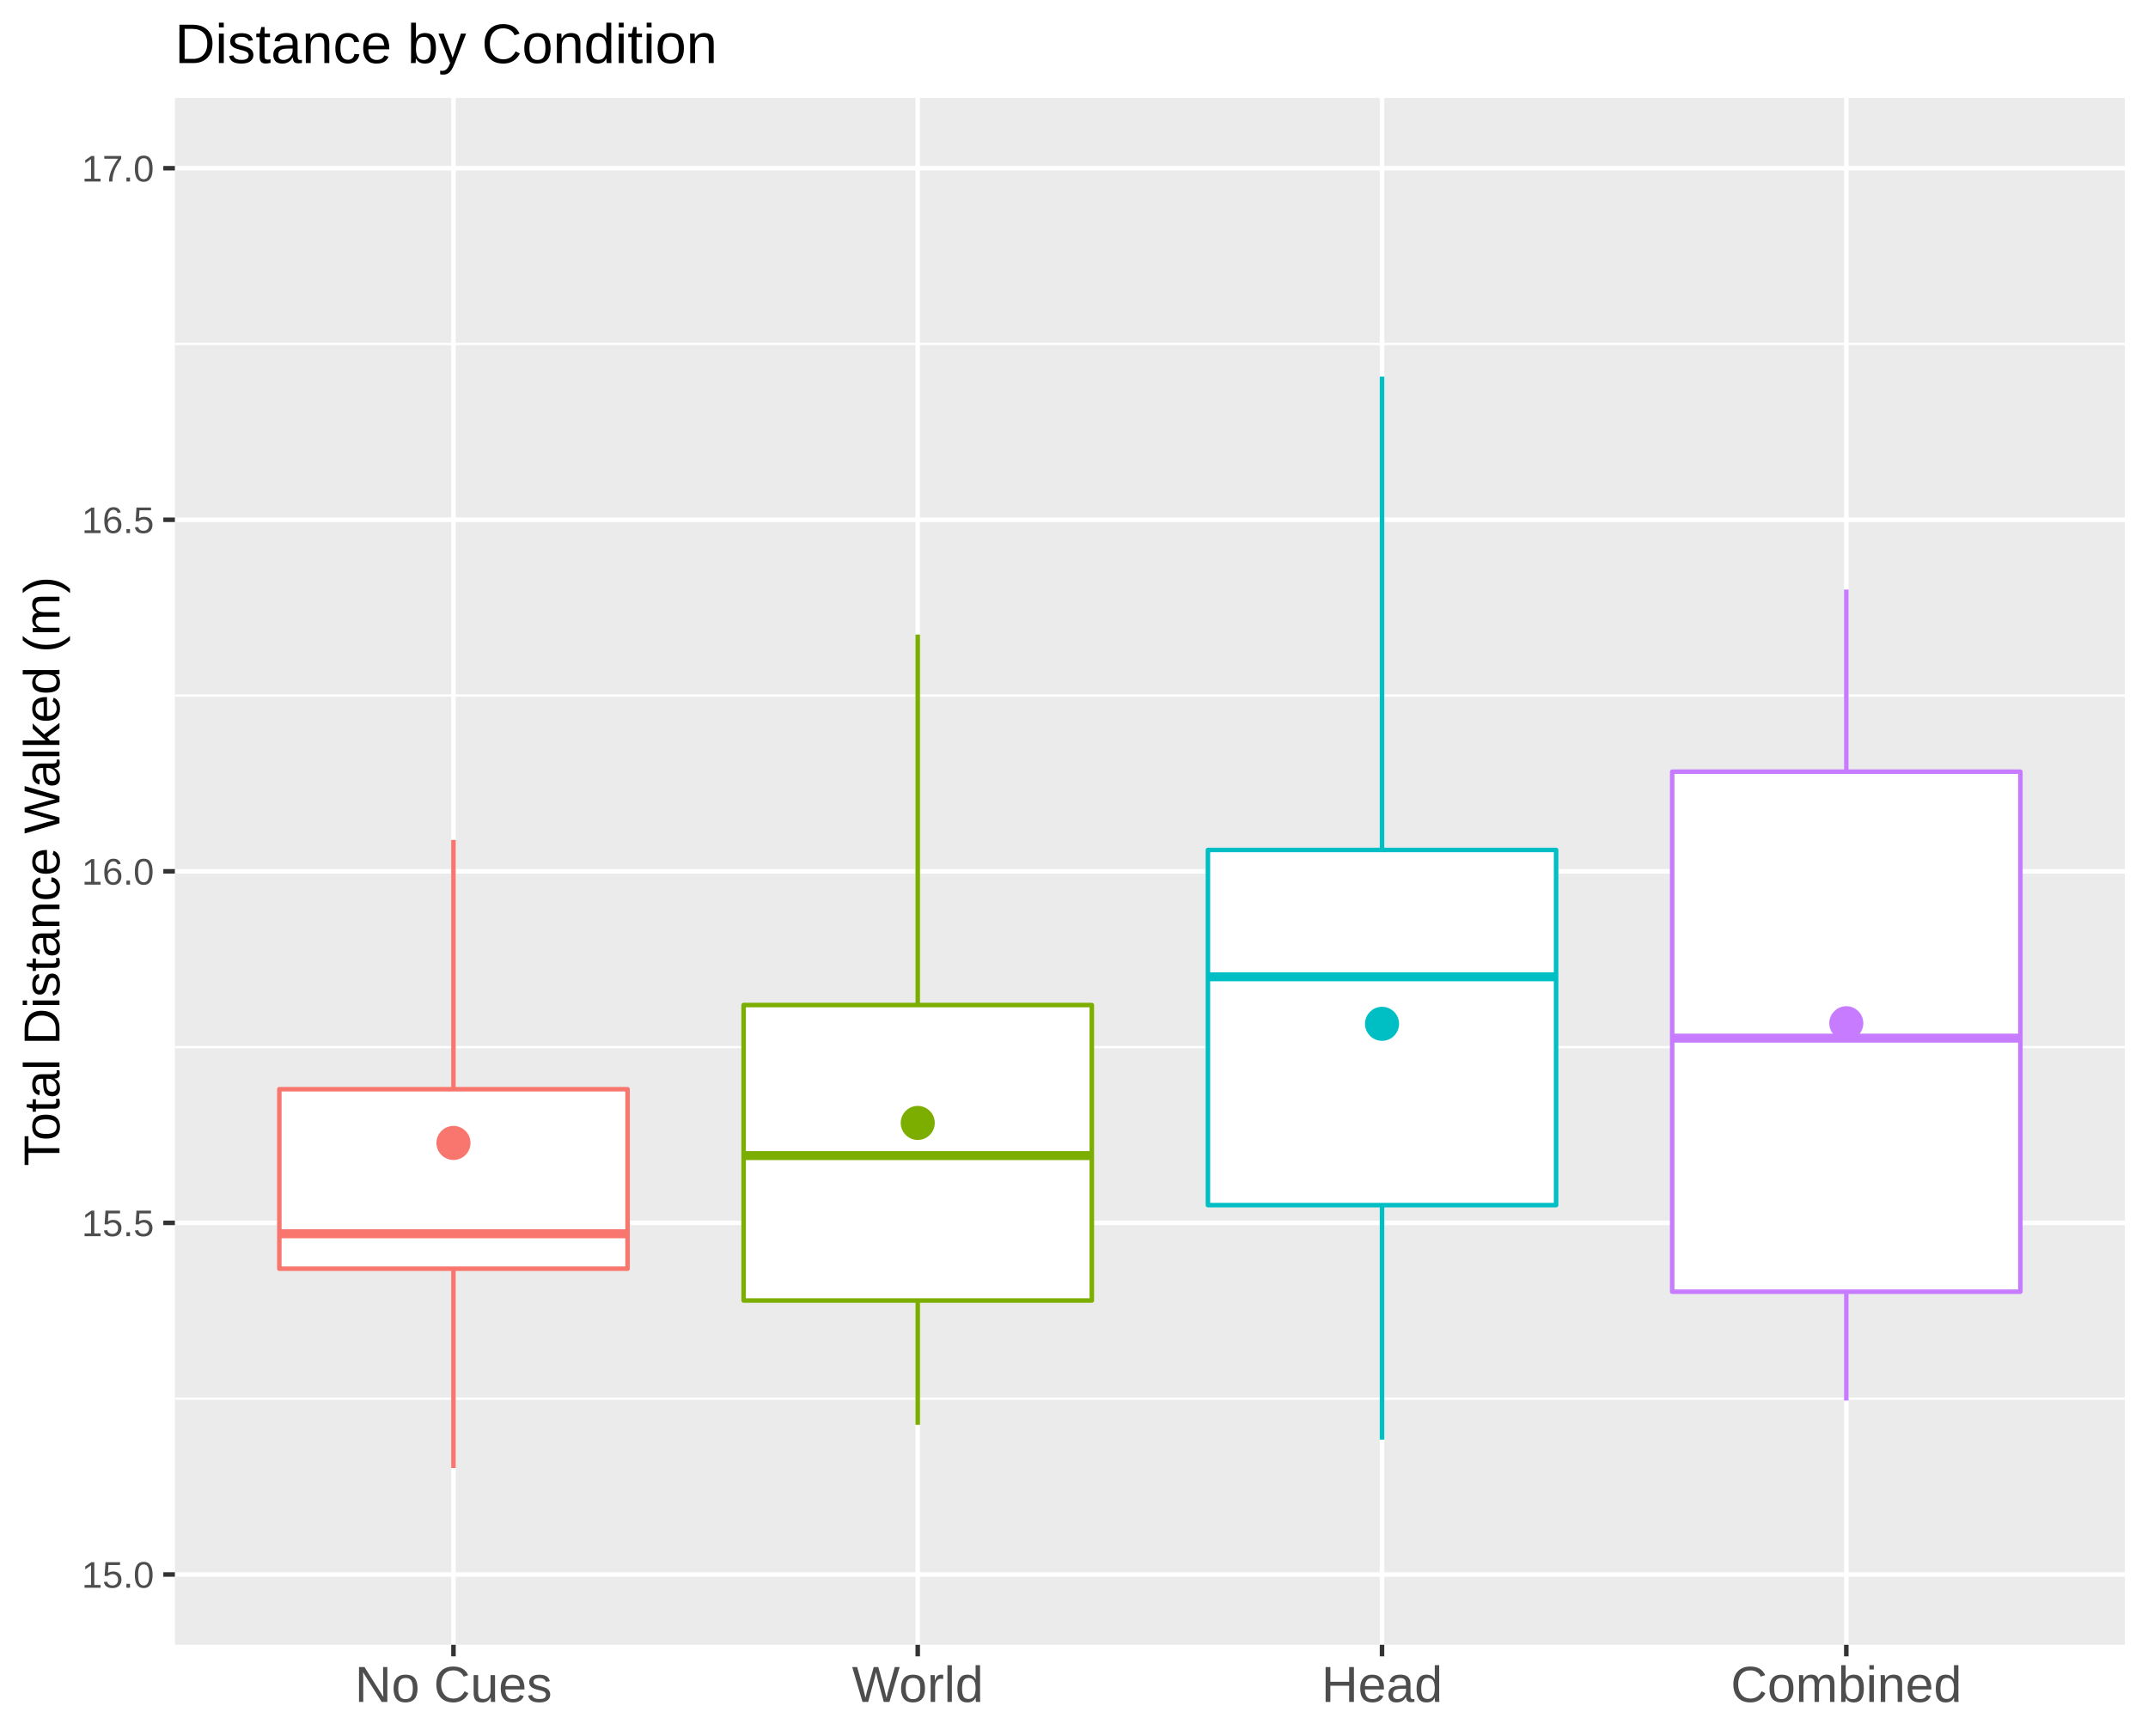
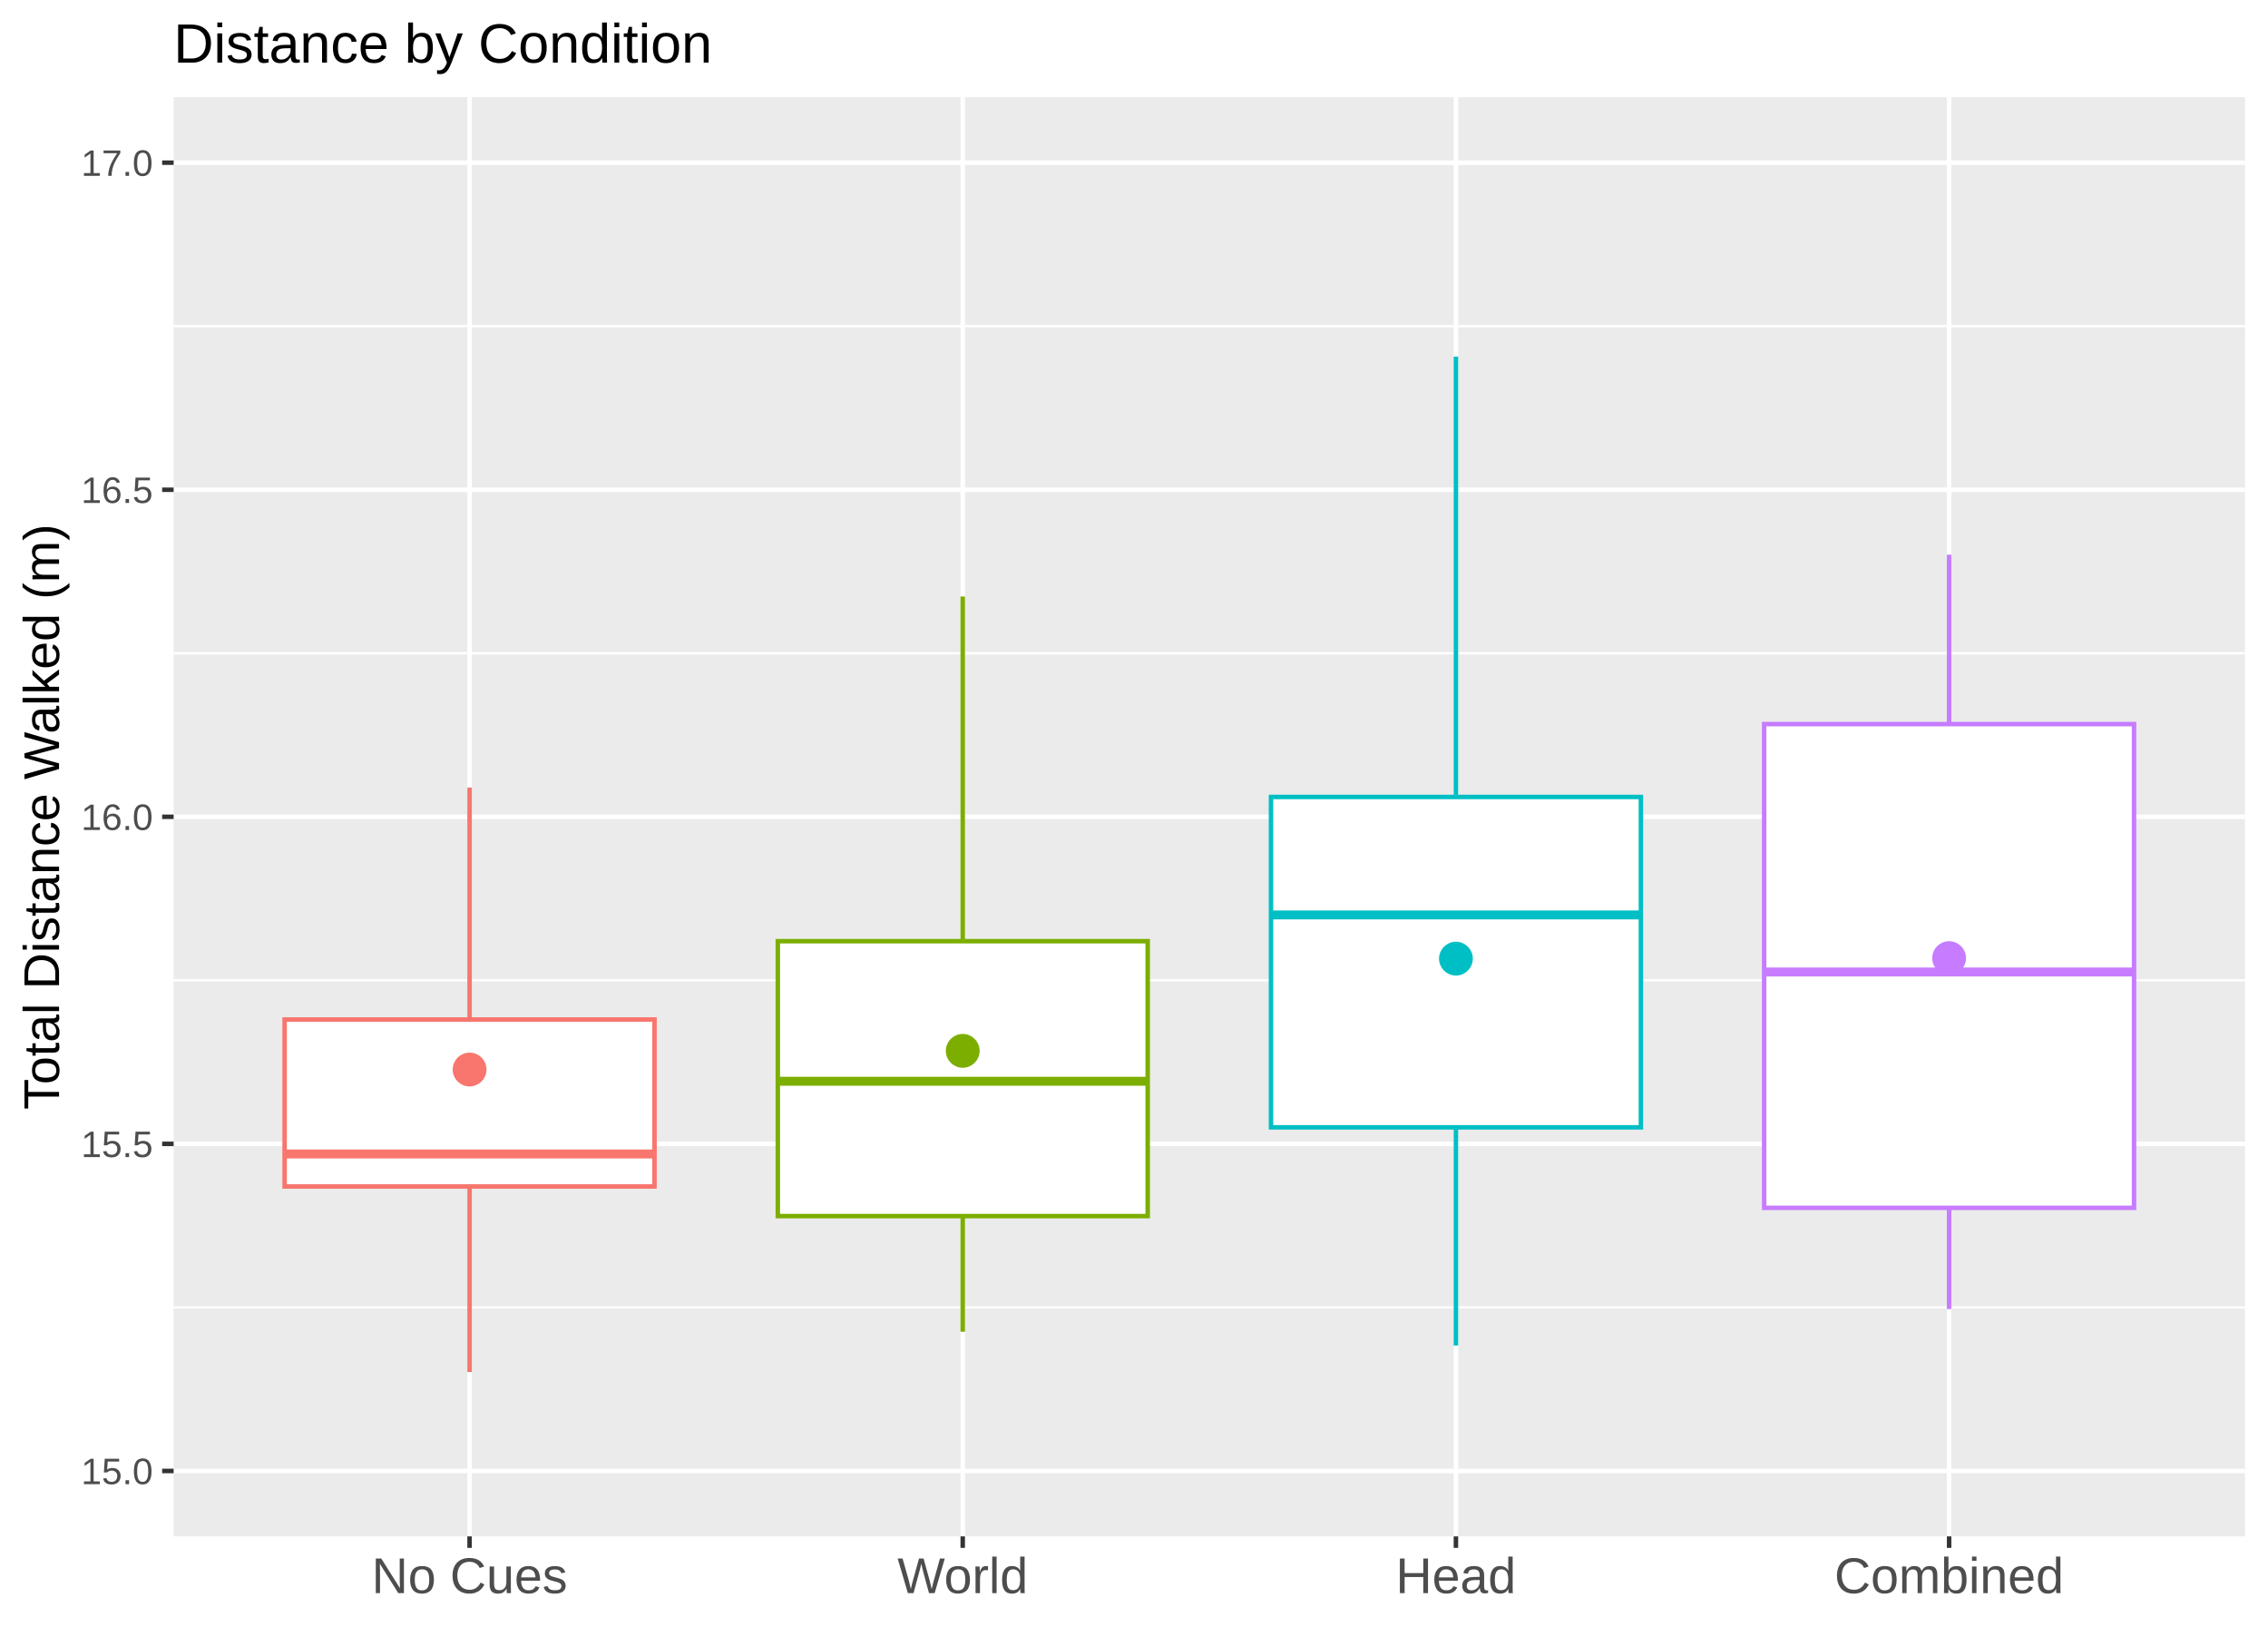
- <svg xmlns="http://www.w3.org/2000/svg" class="svglite" width="508.50pt" height="411.00pt" viewBox="0 0 508.50 411.00">
+ <svg xmlns="http://www.w3.org/2000/svg" class="svglite" width="540.75pt" height="387.75pt" viewBox="0 0 540.75 387.75">
  <defs>
    <style type="text/css">
    .svglite line, .svglite polyline, .svglite polygon, .svglite path, .svglite rect, .svglite circle {
      fill: none;
      stroke: #000000;
      stroke-linecap: round;
      stroke-linejoin: round;
      stroke-miterlimit: 10.00;
    }
    .svglite text {
      white-space: pre;
    }
  </style>
  </defs>
  <rect width="100%" height="100%" style="stroke: none; fill: #FFFFFF;" />
  <defs>
-     <clipPath id="cpMC4wMHw1MDguNTB8MC4wMHw0MTEuMDA=">
-       <rect x="0.00" y="0.00" width="508.50" height="411.00" />
+     <clipPath id="cpMC4wMHw1NDAuNzV8MC4wMHwzODcuNzU=">
+       <rect x="0.00" y="0.00" width="540.75" height="387.75" />
    </clipPath>
  </defs>
-   <g clip-path="url(#cpMC4wMHw1MDguNTB8MC4wMHw0MTEuMDA=)">
-     <rect x="0.00" y="0.00" width="508.50" height="411.00" style="stroke-width: 1.07; stroke: #FFFFFF; fill: #FFFFFF;" />
+   <g clip-path="url(#cpMC4wMHw1NDAuNzV8MC4wMHwzODcuNzU=)">
+     <rect x="0.00" y="0.00" width="540.75" height="387.75" style="stroke-width: 1.07; stroke: #FFFFFF; fill: #FFFFFF;" />
  </g>
  <defs>
-     <clipPath id="cpNDEuNDB8NTAzLjAyfDIzLjE4fDM4OS40Nw==">
-       <rect x="41.40" y="23.18" width="461.62" height="366.29" />
+     <clipPath id="cpNDEuNDB8NTM1LjI3fDIzLjE4fDM2Ni4yMg==">
+       <rect x="41.40" y="23.18" width="493.87" height="343.04" />
    </clipPath>
  </defs>
-   <g clip-path="url(#cpNDEuNDB8NTAzLjAyfDIzLjE4fDM4OS40Nw==)">
-     <rect x="41.40" y="23.18" width="461.62" height="366.29" style="stroke-width: 1.07; stroke: none; fill: #EBEBEB;" />
-     <polyline points="41.40,331.20 503.02,331.20 " style="stroke-width: 0.53; stroke: #FFFFFF; stroke-linecap: butt;" />
-     <polyline points="41.40,247.95 503.02,247.95 " style="stroke-width: 0.53; stroke: #FFFFFF; stroke-linecap: butt;" />
-     <polyline points="41.40,164.70 503.02,164.70 " style="stroke-width: 0.53; stroke: #FFFFFF; stroke-linecap: butt;" />
-     <polyline points="41.40,81.45 503.02,81.45 " style="stroke-width: 0.53; stroke: #FFFFFF; stroke-linecap: butt;" />
-     <polyline points="41.40,372.82 503.02,372.82 " style="stroke-width: 1.07; stroke: #FFFFFF; stroke-linecap: butt;" />
-     <polyline points="41.40,289.57 503.02,289.57 " style="stroke-width: 1.07; stroke: #FFFFFF; stroke-linecap: butt;" />
-     <polyline points="41.40,206.32 503.02,206.32 " style="stroke-width: 1.07; stroke: #FFFFFF; stroke-linecap: butt;" />
-     <polyline points="41.40,123.08 503.02,123.08 " style="stroke-width: 1.07; stroke: #FFFFFF; stroke-linecap: butt;" />
-     <polyline points="41.40,39.83 503.02,39.83 " style="stroke-width: 1.07; stroke: #FFFFFF; stroke-linecap: butt;" />
-     <polyline points="107.35,389.47 107.35,23.18 " style="stroke-width: 1.07; stroke: #FFFFFF; stroke-linecap: butt;" />
-     <polyline points="217.26,389.47 217.26,23.18 " style="stroke-width: 1.07; stroke: #FFFFFF; stroke-linecap: butt;" />
-     <polyline points="327.17,389.47 327.17,23.18 " style="stroke-width: 1.07; stroke: #FFFFFF; stroke-linecap: butt;" />
-     <polyline points="437.08,389.47 437.08,23.18 " style="stroke-width: 1.07; stroke: #FFFFFF; stroke-linecap: butt;" />
-     <line x1="107.35" y1="257.92" x2="107.35" y2="198.89" style="stroke-width: 1.07; stroke: #F8766D; stroke-linecap: butt;" />
-     <line x1="107.35" y1="300.42" x2="107.35" y2="347.63" style="stroke-width: 1.07; stroke: #F8766D; stroke-linecap: butt;" />
-     <polygon points="66.13,257.92 66.13,300.42 148.56,300.42 148.56,257.92 66.13,257.92 " style="stroke-width: 1.07; stroke: #F8766D; fill: #FFFFFF;" />
-     <line x1="66.13" y1="292.14" x2="148.56" y2="292.14" style="stroke-width: 2.13; stroke: #F8766D; stroke-linecap: butt;" />
-     <line x1="217.26" y1="237.99" x2="217.26" y2="150.26" style="stroke-width: 1.07; stroke: #7CAE00; stroke-linecap: butt;" />
-     <line x1="217.26" y1="307.95" x2="217.26" y2="337.39" style="stroke-width: 1.07; stroke: #7CAE00; stroke-linecap: butt;" />
-     <polygon points="176.04,237.99 176.04,307.95 258.47,307.95 258.47,237.99 176.04,237.99 " style="stroke-width: 1.07; stroke: #7CAE00; fill: #FFFFFF;" />
-     <line x1="176.04" y1="273.64" x2="258.47" y2="273.64" style="stroke-width: 2.13; stroke: #7CAE00; stroke-linecap: butt;" />
-     <line x1="327.17" y1="201.27" x2="327.17" y2="89.19" style="stroke-width: 1.07; stroke: #00BFC4; stroke-linecap: butt;" />
-     <line x1="327.17" y1="285.36" x2="327.17" y2="340.89" style="stroke-width: 1.07; stroke: #00BFC4; stroke-linecap: butt;" />
-     <polygon points="285.95,201.27 285.95,285.36 368.38,285.36 368.38,201.27 285.95,201.27 " style="stroke-width: 1.07; stroke: #00BFC4; fill: #FFFFFF;" />
-     <line x1="285.95" y1="231.30" x2="368.38" y2="231.30" style="stroke-width: 2.13; stroke: #00BFC4; stroke-linecap: butt;" />
-     <line x1="437.08" y1="182.73" x2="437.08" y2="139.60" style="stroke-width: 1.07; stroke: #C77CFF; stroke-linecap: butt;" />
-     <line x1="437.08" y1="305.86" x2="437.08" y2="331.63" style="stroke-width: 1.07; stroke: #C77CFF; stroke-linecap: butt;" />
-     <polygon points="395.86,182.73 395.86,305.86 478.29,305.86 478.29,182.73 395.86,182.73 " style="stroke-width: 1.07; stroke: #C77CFF; fill: #FFFFFF;" />
-     <line x1="395.86" y1="245.82" x2="478.29" y2="245.82" style="stroke-width: 2.13; stroke: #C77CFF; stroke-linecap: butt;" />
-     <circle cx="107.35" cy="270.64" r="3.32" style="stroke-width: 1.42; stroke: #F8766D; fill: #F8766D;" />
-     <circle cx="217.26" cy="265.90" r="3.32" style="stroke-width: 1.42; stroke: #7CAE00; fill: #7CAE00;" />
-     <circle cx="327.17" cy="242.43" r="3.32" style="stroke-width: 1.42; stroke: #00BFC4; fill: #00BFC4;" />
-     <circle cx="437.08" cy="242.29" r="3.32" style="stroke-width: 1.42; stroke: #C77CFF; fill: #C77CFF;" />
+   <g clip-path="url(#cpNDEuNDB8NTM1LjI3fDIzLjE4fDM2Ni4yMg==)">
+     <rect x="41.40" y="23.18" width="493.87" height="343.04" style="stroke-width: 1.07; stroke: none; fill: #EBEBEB;" />
+     <polyline points="41.40,311.65 535.27,311.65 " style="stroke-width: 0.53; stroke: #FFFFFF; stroke-linecap: butt;" />
+     <polyline points="41.40,233.68 535.27,233.68 " style="stroke-width: 0.53; stroke: #FFFFFF; stroke-linecap: butt;" />
+     <polyline points="41.40,155.72 535.27,155.72 " style="stroke-width: 0.53; stroke: #FFFFFF; stroke-linecap: butt;" />
+     <polyline points="41.40,77.75 535.27,77.75 " style="stroke-width: 0.53; stroke: #FFFFFF; stroke-linecap: butt;" />
+     <polyline points="41.40,350.63 535.27,350.63 " style="stroke-width: 1.07; stroke: #FFFFFF; stroke-linecap: butt;" />
+     <polyline points="41.40,272.66 535.27,272.66 " style="stroke-width: 1.07; stroke: #FFFFFF; stroke-linecap: butt;" />
+     <polyline points="41.40,194.70 535.27,194.70 " style="stroke-width: 1.07; stroke: #FFFFFF; stroke-linecap: butt;" />
+     <polyline points="41.40,116.74 535.27,116.74 " style="stroke-width: 1.07; stroke: #FFFFFF; stroke-linecap: butt;" />
+     <polyline points="41.40,38.77 535.27,38.77 " style="stroke-width: 1.07; stroke: #FFFFFF; stroke-linecap: butt;" />
+     <polyline points="111.96,366.22 111.96,23.18 " style="stroke-width: 1.07; stroke: #FFFFFF; stroke-linecap: butt;" />
+     <polyline points="229.54,366.22 229.54,23.18 " style="stroke-width: 1.07; stroke: #FFFFFF; stroke-linecap: butt;" />
+     <polyline points="347.13,366.22 347.13,23.18 " style="stroke-width: 1.07; stroke: #FFFFFF; stroke-linecap: butt;" />
+     <polyline points="464.72,366.22 464.72,23.18 " style="stroke-width: 1.07; stroke: #FFFFFF; stroke-linecap: butt;" />
+     <line x1="111.96" y1="243.02" x2="111.96" y2="187.74" style="stroke-width: 1.07; stroke: #F8766D; stroke-linecap: butt;" />
+     <line x1="111.96" y1="282.82" x2="111.96" y2="327.04" style="stroke-width: 1.07; stroke: #F8766D; stroke-linecap: butt;" />
+     <polygon points="67.86,243.02 67.86,282.82 156.05,282.82 156.05,243.02 67.86,243.02 " style="stroke-width: 1.07; stroke: #F8766D; stroke-linecap: butt; stroke-linejoin: miter; fill: #FFFFFF;" />
+     <line x1="67.86" y1="275.07" x2="156.05" y2="275.07" style="stroke-width: 2.13; stroke: #F8766D; stroke-linecap: butt; stroke-linejoin: miter;" />
+     <line x1="229.54" y1="224.35" x2="229.54" y2="142.20" style="stroke-width: 1.07; stroke: #7CAE00; stroke-linecap: butt;" />
+     <line x1="229.54" y1="289.88" x2="229.54" y2="317.45" style="stroke-width: 1.07; stroke: #7CAE00; stroke-linecap: butt;" />
+     <polygon points="185.45,224.35 185.45,289.88 273.64,289.88 273.64,224.35 185.45,224.35 " style="stroke-width: 1.07; stroke: #7CAE00; stroke-linecap: butt; stroke-linejoin: miter; fill: #FFFFFF;" />
+     <line x1="185.45" y1="257.74" x2="273.64" y2="257.74" style="stroke-width: 2.13; stroke: #7CAE00; stroke-linecap: butt; stroke-linejoin: miter;" />
+     <line x1="347.13" y1="189.97" x2="347.13" y2="85.00" style="stroke-width: 1.07; stroke: #00BFC4; stroke-linecap: butt;" />
+     <line x1="347.13" y1="268.72" x2="347.13" y2="320.73" style="stroke-width: 1.07; stroke: #00BFC4; stroke-linecap: butt;" />
+     <polygon points="303.04,189.97 303.04,268.72 391.23,268.72 391.23,189.97 303.04,189.97 " style="stroke-width: 1.07; stroke: #00BFC4; stroke-linecap: butt; stroke-linejoin: miter; fill: #FFFFFF;" />
+     <line x1="303.04" y1="218.09" x2="391.23" y2="218.09" style="stroke-width: 2.13; stroke: #00BFC4; stroke-linecap: butt; stroke-linejoin: miter;" />
+     <line x1="464.72" y1="172.60" x2="464.72" y2="132.21" style="stroke-width: 1.07; stroke: #C77CFF; stroke-linecap: butt;" />
+     <line x1="464.72" y1="287.91" x2="464.72" y2="312.05" style="stroke-width: 1.07; stroke: #C77CFF; stroke-linecap: butt;" />
+     <polygon points="420.62,172.60 420.62,287.91 508.81,287.91 508.81,172.60 420.62,172.60 " style="stroke-width: 1.07; stroke: #C77CFF; stroke-linecap: butt; stroke-linejoin: miter; fill: #FFFFFF;" />
+     <line x1="420.62" y1="231.69" x2="508.81" y2="231.69" style="stroke-width: 2.13; stroke: #C77CFF; stroke-linecap: butt; stroke-linejoin: miter;" />
+     <circle cx="111.96" cy="254.94" r="3.32" style="stroke-width: 1.42; stroke: #F8766D; fill: #F8766D;" />
+     <circle cx="229.54" cy="250.49" r="3.32" style="stroke-width: 1.42; stroke: #7CAE00; fill: #7CAE00;" />
+     <circle cx="347.13" cy="228.51" r="3.32" style="stroke-width: 1.42; stroke: #00BFC4; fill: #00BFC4;" />
+     <circle cx="464.72" cy="228.38" r="3.32" style="stroke-width: 1.42; stroke: #C77CFF; fill: #C77CFF;" />
  </g>
-   <g clip-path="url(#cpMC4wMHw1MDguNTB8MC4wMHw0MTEuMDA=)">
-     <text x="36.47" y="375.97" text-anchor="end" style="font-size: 8.80px;fill: #4D4D4D; font-family: &quot;Arial&quot;;" textLength="17.14px" lengthAdjust="spacingAndGlyphs">15.0</text>
-     <text x="36.47" y="292.72" text-anchor="end" style="font-size: 8.80px;fill: #4D4D4D; font-family: &quot;Arial&quot;;" textLength="17.14px" lengthAdjust="spacingAndGlyphs">15.5</text>
-     <text x="36.47" y="209.47" text-anchor="end" style="font-size: 8.80px;fill: #4D4D4D; font-family: &quot;Arial&quot;;" textLength="17.14px" lengthAdjust="spacingAndGlyphs">16.0</text>
-     <text x="36.47" y="126.23" text-anchor="end" style="font-size: 8.80px;fill: #4D4D4D; font-family: &quot;Arial&quot;;" textLength="17.14px" lengthAdjust="spacingAndGlyphs">16.5</text>
-     <text x="36.47" y="42.98" text-anchor="end" style="font-size: 8.80px;fill: #4D4D4D; font-family: &quot;Arial&quot;;" textLength="17.14px" lengthAdjust="spacingAndGlyphs">17.0</text>
-     <polyline points="38.66,372.82 41.40,372.82 " style="stroke-width: 1.07; stroke: #333333; stroke-linecap: butt;" />
-     <polyline points="38.66,289.57 41.40,289.57 " style="stroke-width: 1.07; stroke: #333333; stroke-linecap: butt;" />
-     <polyline points="38.66,206.32 41.40,206.32 " style="stroke-width: 1.07; stroke: #333333; stroke-linecap: butt;" />
-     <polyline points="38.66,123.08 41.40,123.08 " style="stroke-width: 1.07; stroke: #333333; stroke-linecap: butt;" />
-     <polyline points="38.66,39.83 41.40,39.83 " style="stroke-width: 1.07; stroke: #333333; stroke-linecap: butt;" />
-     <polyline points="107.35,392.21 107.35,389.47 " style="stroke-width: 1.07; stroke: #333333; stroke-linecap: butt;" />
-     <polyline points="217.26,392.21 217.26,389.47 " style="stroke-width: 1.07; stroke: #333333; stroke-linecap: butt;" />
-     <polyline points="327.17,392.21 327.17,389.47 " style="stroke-width: 1.07; stroke: #333333; stroke-linecap: butt;" />
-     <polyline points="437.08,392.21 437.08,389.47 " style="stroke-width: 1.07; stroke: #333333; stroke-linecap: butt;" />
-     <text x="107.35" y="403.00" text-anchor="middle" style="font-size: 12.00px;fill: #4D4D4D; font-family: &quot;Arial&quot;;" textLength="46.70px" lengthAdjust="spacingAndGlyphs">No Cues</text>
-     <text x="217.26" y="403.00" text-anchor="middle" style="font-size: 12.00px;fill: #4D4D4D; font-family: &quot;Arial&quot;;" textLength="31.12px" lengthAdjust="spacingAndGlyphs">World</text>
-     <text x="327.17" y="403.00" text-anchor="middle" style="font-size: 12.00px;fill: #4D4D4D; font-family: &quot;Arial&quot;;" textLength="28.69px" lengthAdjust="spacingAndGlyphs">Head</text>
-     <text x="437.08" y="403.00" text-anchor="middle" style="font-size: 12.00px;fill: #4D4D4D; font-family: &quot;Arial&quot;;" textLength="54.71px" lengthAdjust="spacingAndGlyphs">Combined</text>
-     <text transform="translate(14.08,206.32) rotate(-90)" text-anchor="middle" style="font-size: 12.00px; font-family: &quot;Arial&quot;;" textLength="139.61px" lengthAdjust="spacingAndGlyphs">Total Distance Walked (m)</text>
+   <g clip-path="url(#cpMC4wMHw1NDAuNzV8MC4wMHwzODcuNzU=)">
+     <text x="36.47" y="353.78" text-anchor="end" style="font-size: 8.80px;fill: #4D4D4D; font-family: &quot;Arial&quot;;" textLength="17.14px" lengthAdjust="spacingAndGlyphs">15.0</text>
+     <text x="36.47" y="275.81" text-anchor="end" style="font-size: 8.80px;fill: #4D4D4D; font-family: &quot;Arial&quot;;" textLength="17.14px" lengthAdjust="spacingAndGlyphs">15.5</text>
+     <text x="36.47" y="197.85" text-anchor="end" style="font-size: 8.80px;fill: #4D4D4D; font-family: &quot;Arial&quot;;" textLength="17.14px" lengthAdjust="spacingAndGlyphs">16.0</text>
+     <text x="36.47" y="119.89" text-anchor="end" style="font-size: 8.80px;fill: #4D4D4D; font-family: &quot;Arial&quot;;" textLength="17.14px" lengthAdjust="spacingAndGlyphs">16.5</text>
+     <text x="36.47" y="41.92" text-anchor="end" style="font-size: 8.80px;fill: #4D4D4D; font-family: &quot;Arial&quot;;" textLength="17.14px" lengthAdjust="spacingAndGlyphs">17.0</text>
+     <polyline points="38.66,350.63 41.40,350.63 " style="stroke-width: 1.07; stroke: #333333; stroke-linecap: butt;" />
+     <polyline points="38.66,272.66 41.40,272.66 " style="stroke-width: 1.07; stroke: #333333; stroke-linecap: butt;" />
+     <polyline points="38.66,194.70 41.40,194.70 " style="stroke-width: 1.07; stroke: #333333; stroke-linecap: butt;" />
+     <polyline points="38.66,116.74 41.40,116.74 " style="stroke-width: 1.07; stroke: #333333; stroke-linecap: butt;" />
+     <polyline points="38.66,38.77 41.40,38.77 " style="stroke-width: 1.07; stroke: #333333; stroke-linecap: butt;" />
+     <polyline points="111.96,368.96 111.96,366.22 " style="stroke-width: 1.07; stroke: #333333; stroke-linecap: butt;" />
+     <polyline points="229.54,368.96 229.54,366.22 " style="stroke-width: 1.07; stroke: #333333; stroke-linecap: butt;" />
+     <polyline points="347.13,368.96 347.13,366.22 " style="stroke-width: 1.07; stroke: #333333; stroke-linecap: butt;" />
+     <polyline points="464.72,368.96 464.72,366.22 " style="stroke-width: 1.07; stroke: #333333; stroke-linecap: butt;" />
+     <text x="111.96" y="379.75" text-anchor="middle" style="font-size: 12.00px;fill: #4D4D4D; font-family: &quot;Arial&quot;;" textLength="46.70px" lengthAdjust="spacingAndGlyphs">No Cues</text>
+     <text x="229.54" y="379.75" text-anchor="middle" style="font-size: 12.00px;fill: #4D4D4D; font-family: &quot;Arial&quot;;" textLength="31.12px" lengthAdjust="spacingAndGlyphs">World</text>
+     <text x="347.13" y="379.75" text-anchor="middle" style="font-size: 12.00px;fill: #4D4D4D; font-family: &quot;Arial&quot;;" textLength="28.69px" lengthAdjust="spacingAndGlyphs">Head</text>
+     <text x="464.72" y="379.75" text-anchor="middle" style="font-size: 12.00px;fill: #4D4D4D; font-family: &quot;Arial&quot;;" textLength="54.71px" lengthAdjust="spacingAndGlyphs">Combined</text>
+     <text transform="translate(14.08,194.70) rotate(-90)" text-anchor="middle" style="font-size: 12.00px; font-family: &quot;Arial&quot;;" textLength="139.61px" lengthAdjust="spacingAndGlyphs">Total Distance Walked (m)</text>
    <text x="41.40" y="14.93" style="font-size: 13.20px; font-family: &quot;Arial&quot;;" textLength="128.32px" lengthAdjust="spacingAndGlyphs">Distance by Condition</text>
  </g>
</svg>
